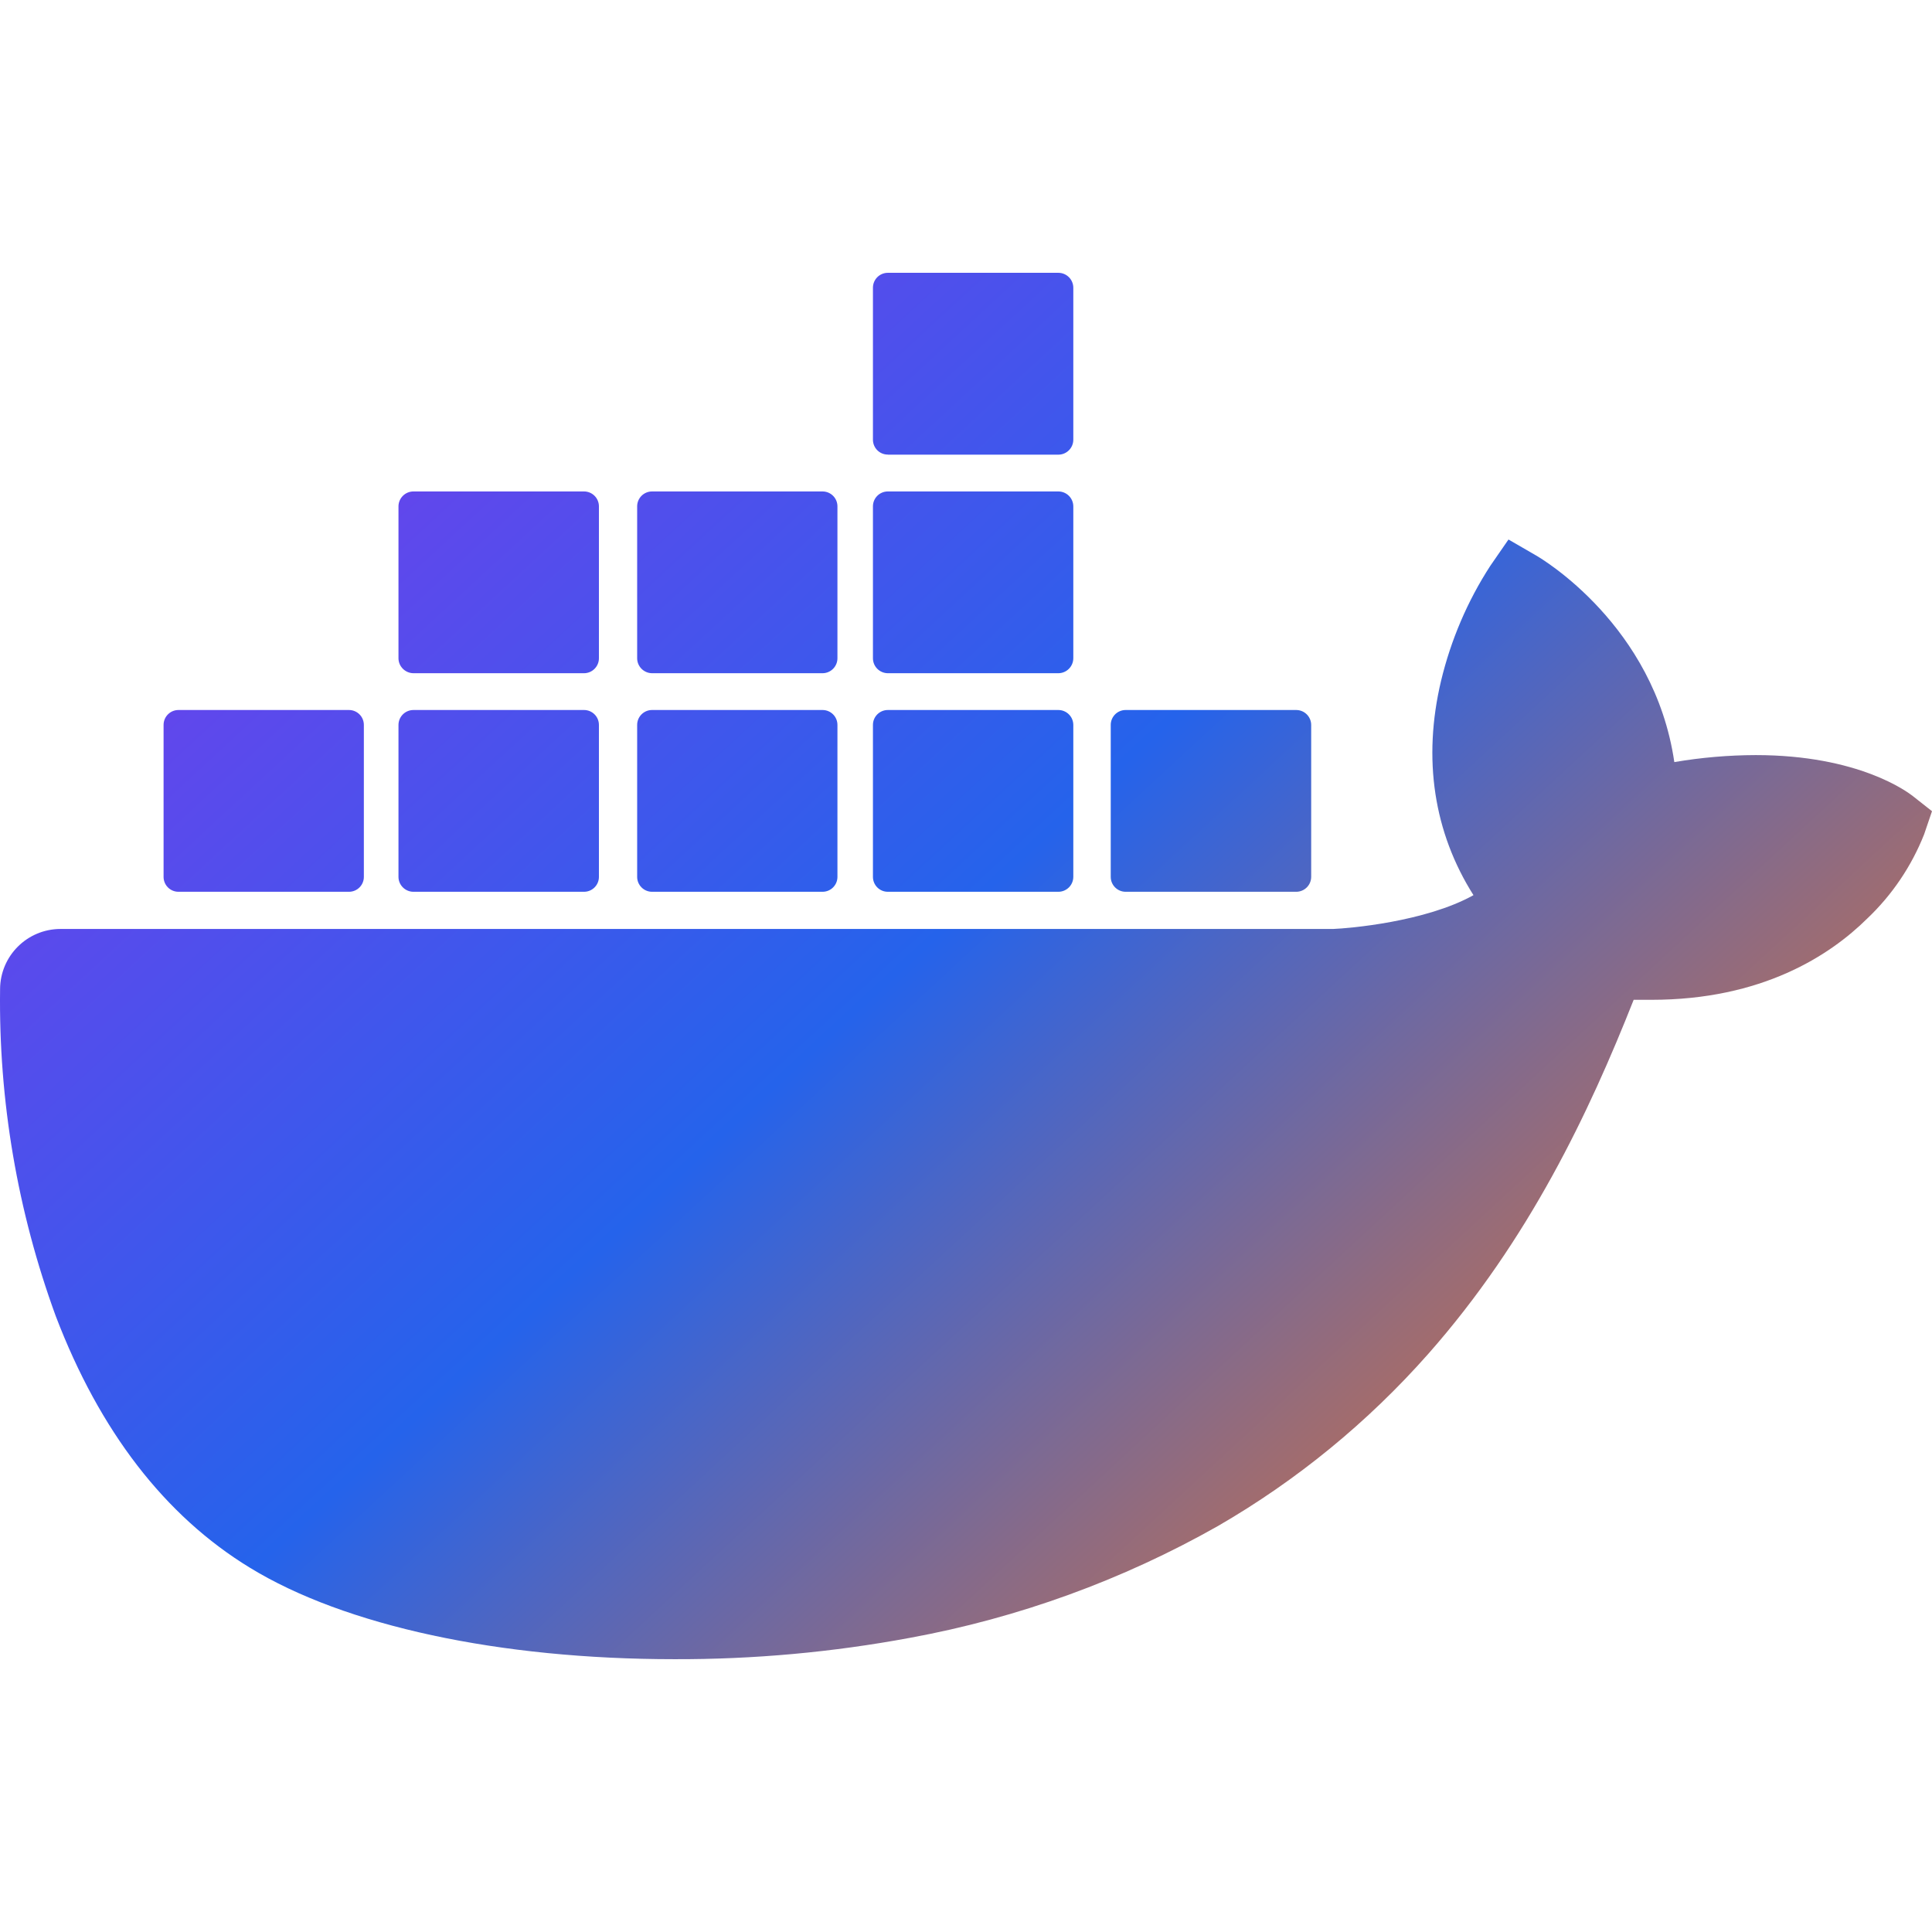
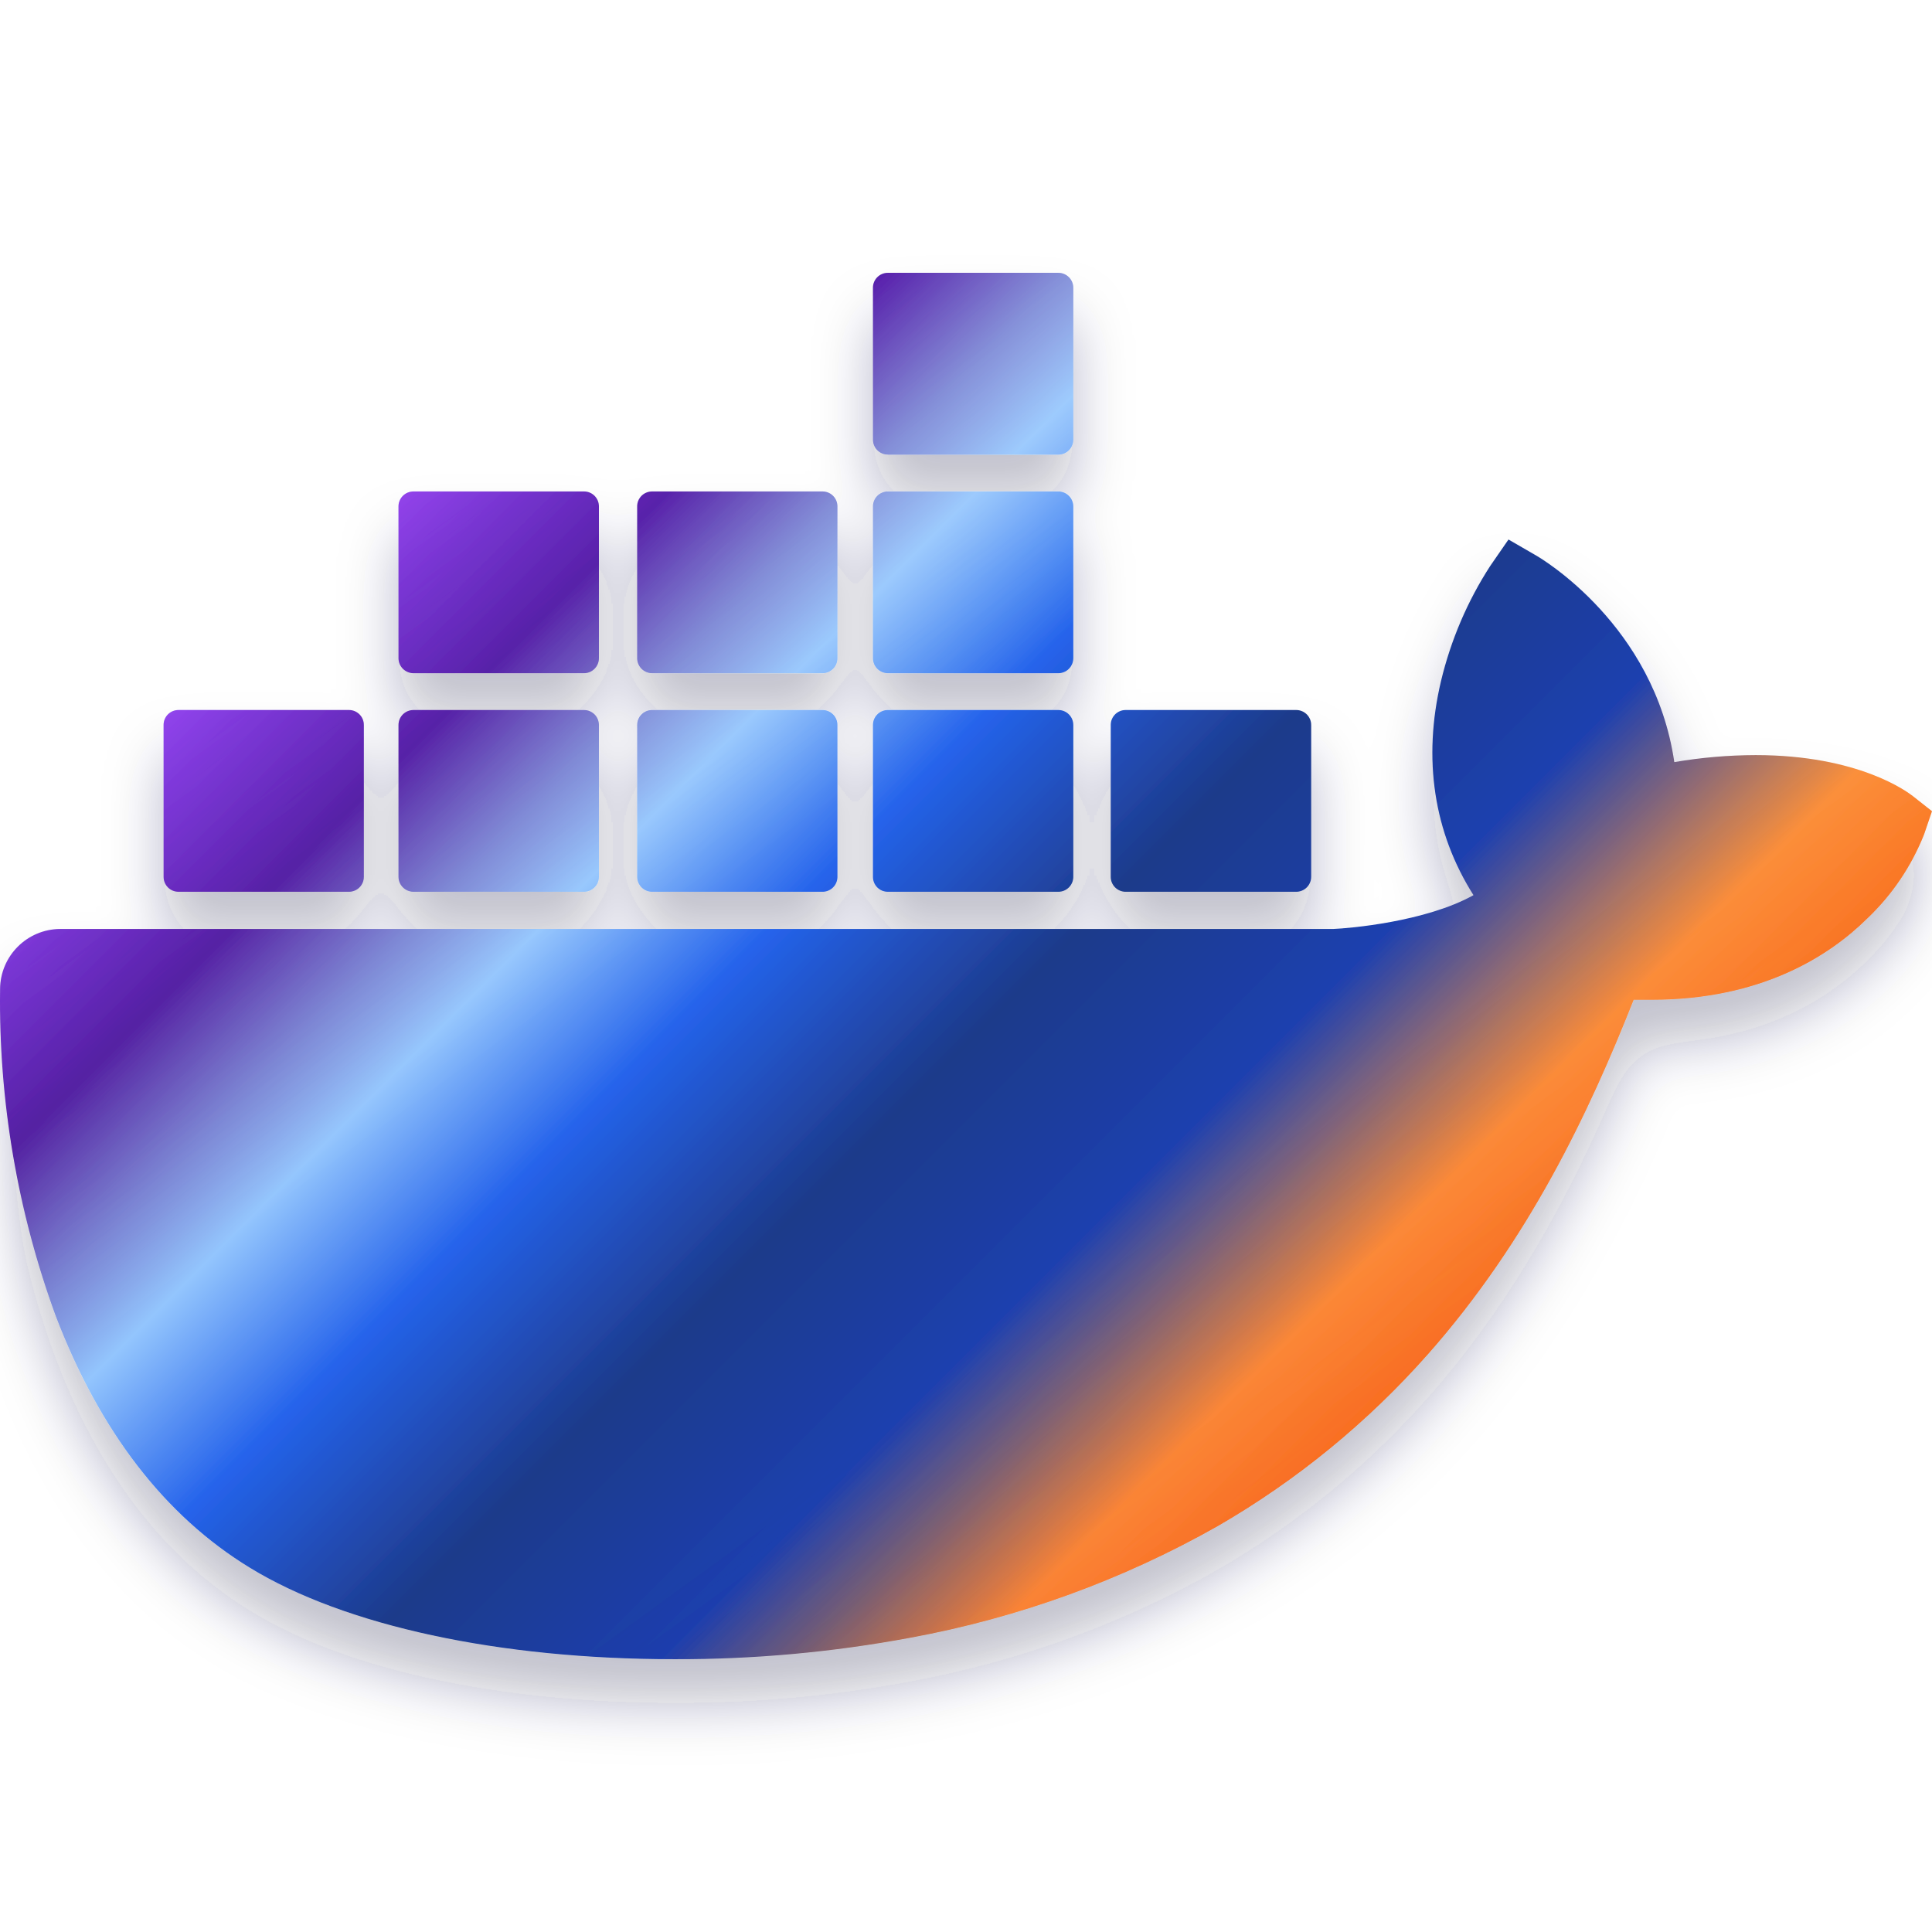
<svg xmlns="http://www.w3.org/2000/svg" viewBox="0 0 24 24" role="img" aria-label="Docker">
  <defs>
-     <linearGradient id="dockerGrad" x1="0%" y1="12%" x2="100%" y2="88%">
-       <stop offset="0%" stop-color="#7C3AED" />
-       <stop offset="48%" stop-color="#2563EB" />
-       <stop offset="100%" stop-color="#F97316" />
+     <linearGradient id="chrome" x1="0" y1="0" x2="24" y2="24" gradientUnits="userSpaceOnUse">
+       <stop offset="0%" stop-color="#FAF5FF" />
+       <stop offset="7%" stop-color="#E9D5FF" />
+       <stop offset="14%" stop-color="#C084FC" />
+       <stop offset="22%" stop-color="#7C3AED" />
+       <stop offset="30%" stop-color="#4C1D95" />
+       <stop offset="38%" stop-color="#93C5FD" />
+       <stop offset="44%" stop-color="#2563EB" />
+       <stop offset="52%" stop-color="#1E3A8A" />
+       <stop offset="60%" stop-color="#1E40AF" />
+       <stop offset="68%" stop-color="#FB923C" />
+       <stop offset="76%" stop-color="#F97316" />
+       <stop offset="84%" stop-color="#FED7AA" />
+       <stop offset="92%" stop-color="#EA580C" />
+       <stop offset="100%" stop-color="#9A3412" />
    </linearGradient>
+     <linearGradient id="shine" x1="2" y1="0" x2="18" y2="22" gradientUnits="userSpaceOnUse">
+       <stop offset="0%" stop-color="#FFFFFF" stop-opacity="0.85" />
+       <stop offset="28%" stop-color="#E0E7FF" stop-opacity="0.25" />
+       <stop offset="48%" stop-color="#FFFFFF" stop-opacity="0" />
+       <stop offset="72%" stop-color="#0F172A" stop-opacity="0" />
+       <stop offset="100%" stop-color="#0F172A" stop-opacity="0.45" />
+     </linearGradient>
+     <filter id="chromeDepth" x="-8%" y="-8%" width="116%" height="116%" color-interpolation-filters="sRGB">
+       <feDropShadow dx="0" dy="0.35" stdDeviation="0.15" flood-color="#FFFFFF" flood-opacity="0.35" />
+       <feDropShadow dx="0" dy="0.55" stdDeviation="0.35" flood-color="#1E1B4B" flood-opacity="0.28" />
+     </filter>
  </defs>
-   <path fill="url(#dockerGrad)" d="M13.983 11.078h2.119a.186.186 0 00.186-.185V9.006a.186.186 0 00-.186-.186h-2.119a.185.185 0 00-.185.185v1.888c0 .102.083.185.185.185m-2.954-5.43h2.118a.186.186 0 00.186-.186V3.574a.186.186 0 00-.186-.185h-2.118a.185.185 0 00-.185.185v1.888c0 .102.082.185.185.185m0 2.716h2.118a.187.187 0 00.186-.186V6.29a.186.186 0 00-.186-.185h-2.118a.185.185 0 00-.185.185v1.887c0 .102.082.185.185.186m-2.93 0h2.12a.186.186 0 00.184-.186V6.29a.185.185 0 00-.185-.185H8.1a.185.185 0 00-.185.185v1.887c0 .102.083.185.185.186m-2.964 0h2.119a.186.186 0 00.185-.186V6.29a.185.185 0 00-.185-.185H5.136a.186.186 0 00-.186.185v1.887c0 .102.084.185.186.186m5.893 2.715h2.118a.186.186 0 00.186-.185V9.006a.186.186 0 00-.186-.186h-2.118a.185.185 0 00-.185.185v1.888c0 .102.082.185.185.185m-2.93 0h2.12a.185.185 0 00.184-.185V9.006a.185.185 0 00-.184-.186h-2.12a.185.185 0 00-.184.185v1.888c0 .102.083.185.185.185m-2.964 0h2.119a.185.185 0 00.185-.185V9.006a.185.185 0 00-.184-.186h-2.12a.186.186 0 00-.186.186v1.887c0 .102.084.185.186.185m-2.92 0h2.12a.185.185 0 00.184-.185V9.006a.185.185 0 00-.184-.186h-2.12a.185.185 0 00-.184.185v1.888c0 .102.082.185.185.185M23.763 9.89c-.065-.051-.672-.51-1.954-.51-.338.001-.676.03-1.01.087-.248-1.7-1.653-2.53-1.716-2.566l-.344-.199-.226.327c-.284.438-.49.922-.612 1.43-.23.97-.09 1.882.403 2.661-.595.332-1.55.413-1.744.42H.751a.751.751 0 00-.75.748 11.376 11.376 0 00.692 4.062c.545 1.428 1.355 2.48 2.41 3.124 1.18.723 3.1 1.137 5.275 1.137.983.003 1.963-.086 2.93-.266a12.248 12.248 0 003.823-1.389c.98-.567 1.86-1.288 2.61-2.136 1.252-1.418 1.998-2.997 2.553-4.4h.221c1.372 0 2.215-.549 2.68-1.009.309-.293.55-.65.707-1.046l.098-.288Z" />
+   <g filter="url(#chromeDepth)">
+     <path fill="url(#chrome)" d="M13.983 11.078h2.119a.186.186 0 00.186-.185V9.006a.186.186 0 00-.186-.186h-2.119a.185.185 0 00-.185.185v1.888c0 .102.083.185.185.185m-2.954-5.43h2.118a.186.186 0 00.186-.186V3.574a.186.186 0 00-.186-.185h-2.118a.185.185 0 00-.185.185v1.888c0 .102.082.185.185.185m0 2.716h2.118a.187.187 0 00.186-.186V6.29a.186.186 0 00-.186-.185h-2.118a.185.185 0 00-.185.185v1.887c0 .102.082.185.185.186m-2.93 0h2.12a.186.186 0 00.184-.186V6.29a.185.185 0 00-.185-.185H8.1a.185.185 0 00-.185.185v1.887c0 .102.083.185.185.186m-2.964 0h2.119a.186.186 0 00.185-.186V6.29a.185.185 0 00-.185-.185H5.136a.186.186 0 00-.186.185v1.887c0 .102.084.185.186.186m5.893 2.715h2.118a.186.186 0 00.186-.185V9.006a.186.186 0 00-.186-.186h-2.118a.185.185 0 00-.185.185v1.888c0 .102.082.185.185.185m-2.93 0h2.12a.185.185 0 00.184-.185V9.006a.185.185 0 00-.184-.186h-2.12a.185.185 0 00-.184.185v1.888c0 .102.083.185.185.185m-2.964 0h2.119a.185.185 0 00.185-.185V9.006a.185.185 0 00-.184-.186h-2.12a.186.186 0 00-.186.186v1.887c0 .102.084.185.186.185m-2.92 0h2.12a.185.185 0 00.184-.185V9.006a.185.185 0 00-.184-.186h-2.12a.185.185 0 00-.184.185v1.888c0 .102.082.185.185.185M23.763 9.89c-.065-.051-.672-.51-1.954-.51-.338.001-.676.03-1.01.087-.248-1.7-1.653-2.53-1.716-2.566l-.344-.199-.226.327c-.284.438-.49.922-.612 1.43-.23.97-.09 1.882.403 2.661-.595.332-1.55.413-1.744.42H.751a.751.751 0 00-.75.748 11.376 11.376 0 00.692 4.062c.545 1.428 1.355 2.48 2.41 3.124 1.18.723 3.1 1.137 5.275 1.137.983.003 1.963-.086 2.93-.266a12.248 12.248 0 003.823-1.389c.98-.567 1.86-1.288 2.61-2.136 1.252-1.418 1.998-2.997 2.553-4.4h.221c1.372 0 2.215-.549 2.68-1.009.309-.293.55-.65.707-1.046l.098-.288Z" />
+     <path fill="url(#shine)" style="mix-blend-mode: overlay" d="M13.983 11.078h2.119a.186.186 0 00.186-.185V9.006a.186.186 0 00-.186-.186h-2.119a.185.185 0 00-.185.185v1.888c0 .102.083.185.185.185m-2.954-5.43h2.118a.186.186 0 00.186-.186V3.574a.186.186 0 00-.186-.185h-2.118a.185.185 0 00-.185.185v1.888c0 .102.082.185.185.185m0 2.716h2.118a.187.187 0 00.186-.186V6.29a.186.186 0 00-.186-.185h-2.118a.185.185 0 00-.185.185v1.887c0 .102.082.185.185.186m-2.93 0h2.12a.186.186 0 00.184-.186V6.29a.185.185 0 00-.185-.185H8.1a.185.185 0 00-.185.185v1.887c0 .102.083.185.185.186m-2.964 0h2.119a.186.186 0 00.185-.186V6.29a.185.185 0 00-.185-.185H5.136a.186.186 0 00-.186.185v1.887c0 .102.084.185.186.186m5.893 2.715h2.118a.186.186 0 00.186-.185V9.006a.186.186 0 00-.186-.186h-2.118a.185.185 0 00-.185.185v1.888c0 .102.082.185.185.185m-2.93 0h2.12a.185.185 0 00.184-.185V9.006a.185.185 0 00-.184-.186h-2.12a.185.185 0 00-.184.185v1.888c0 .102.083.185.185.185m-2.964 0h2.119a.185.185 0 00.185-.185V9.006a.185.185 0 00-.184-.186h-2.12a.186.186 0 00-.186.186v1.887c0 .102.084.185.186.185m-2.92 0h2.12a.185.185 0 00.184-.185V9.006a.185.185 0 00-.184-.186h-2.12a.185.185 0 00-.184.185v1.888c0 .102.082.185.185.185M23.763 9.89c-.065-.051-.672-.51-1.954-.51-.338.001-.676.03-1.01.087-.248-1.7-1.653-2.53-1.716-2.566l-.344-.199-.226.327c-.284.438-.49.922-.612 1.43-.23.97-.09 1.882.403 2.661-.595.332-1.55.413-1.744.42H.751a.751.751 0 00-.75.748 11.376 11.376 0 00.692 4.062c.545 1.428 1.355 2.48 2.41 3.124 1.18.723 3.1 1.137 5.275 1.137.983.003 1.963-.086 2.93-.266a12.248 12.248 0 003.823-1.389c.98-.567 1.86-1.288 2.61-2.136 1.252-1.418 1.998-2.997 2.553-4.4h.221c1.372 0 2.215-.549 2.68-1.009.309-.293.55-.65.707-1.046l.098-.288Z" />
+   </g>
</svg>
